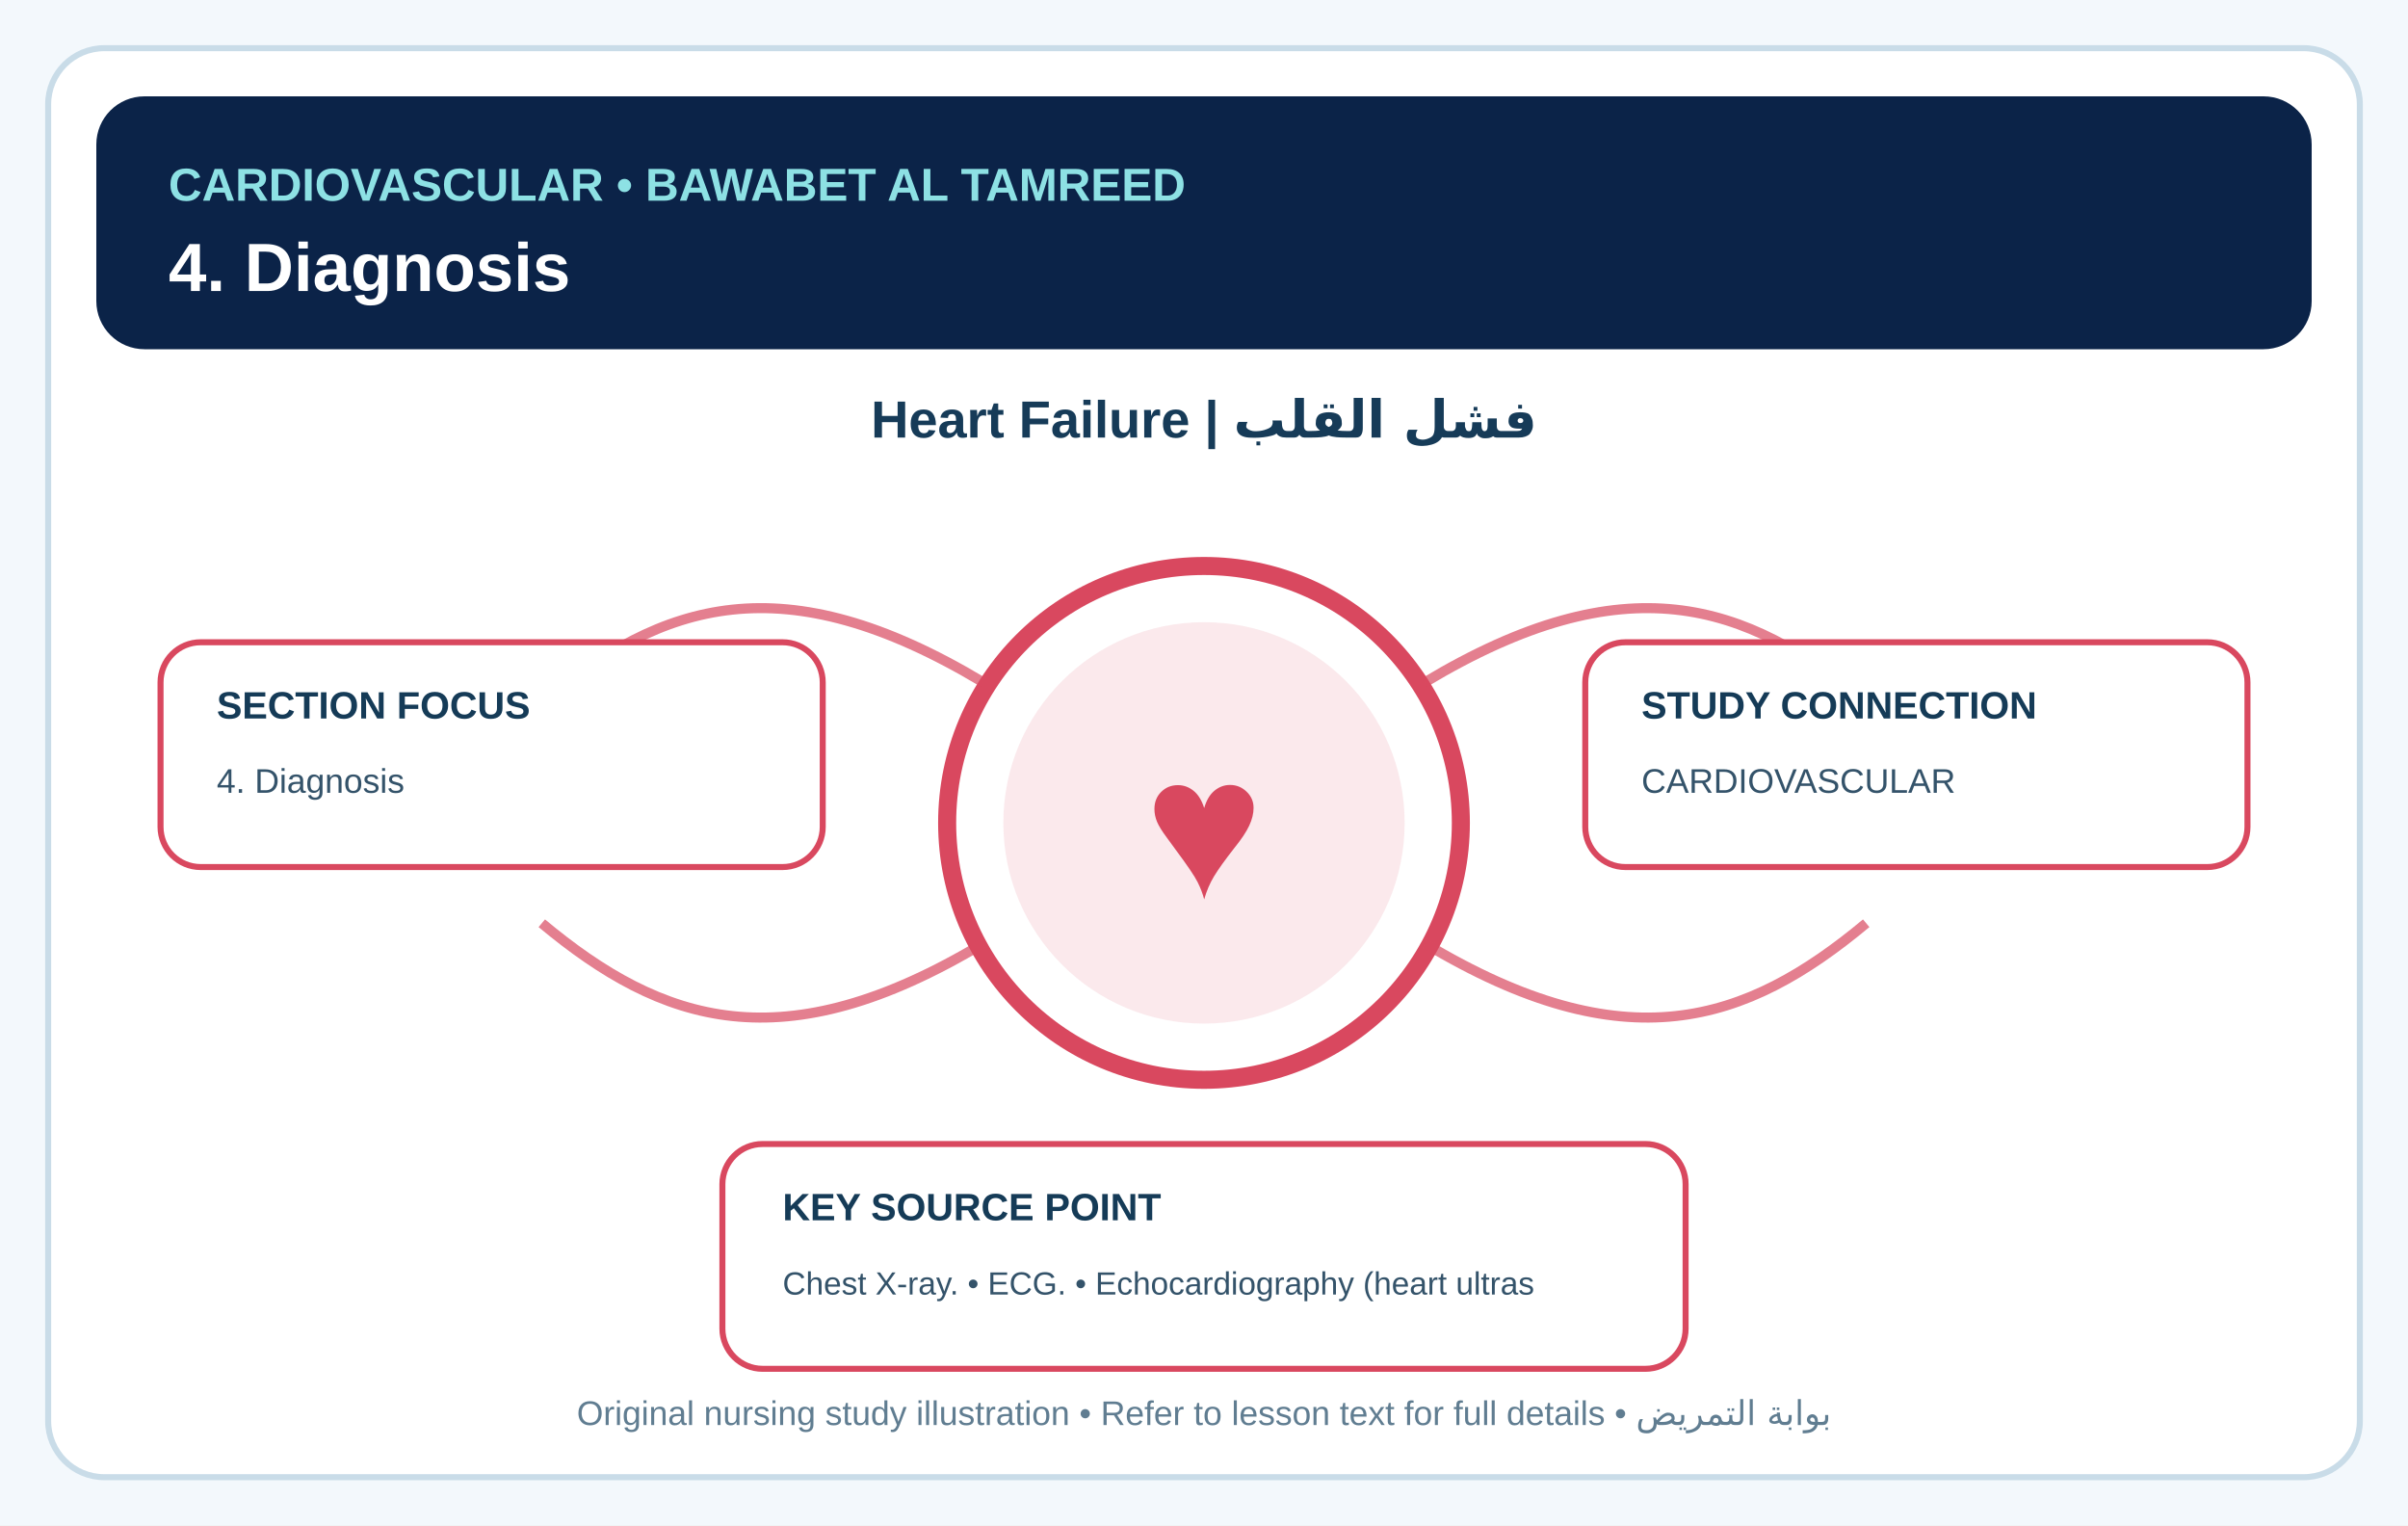
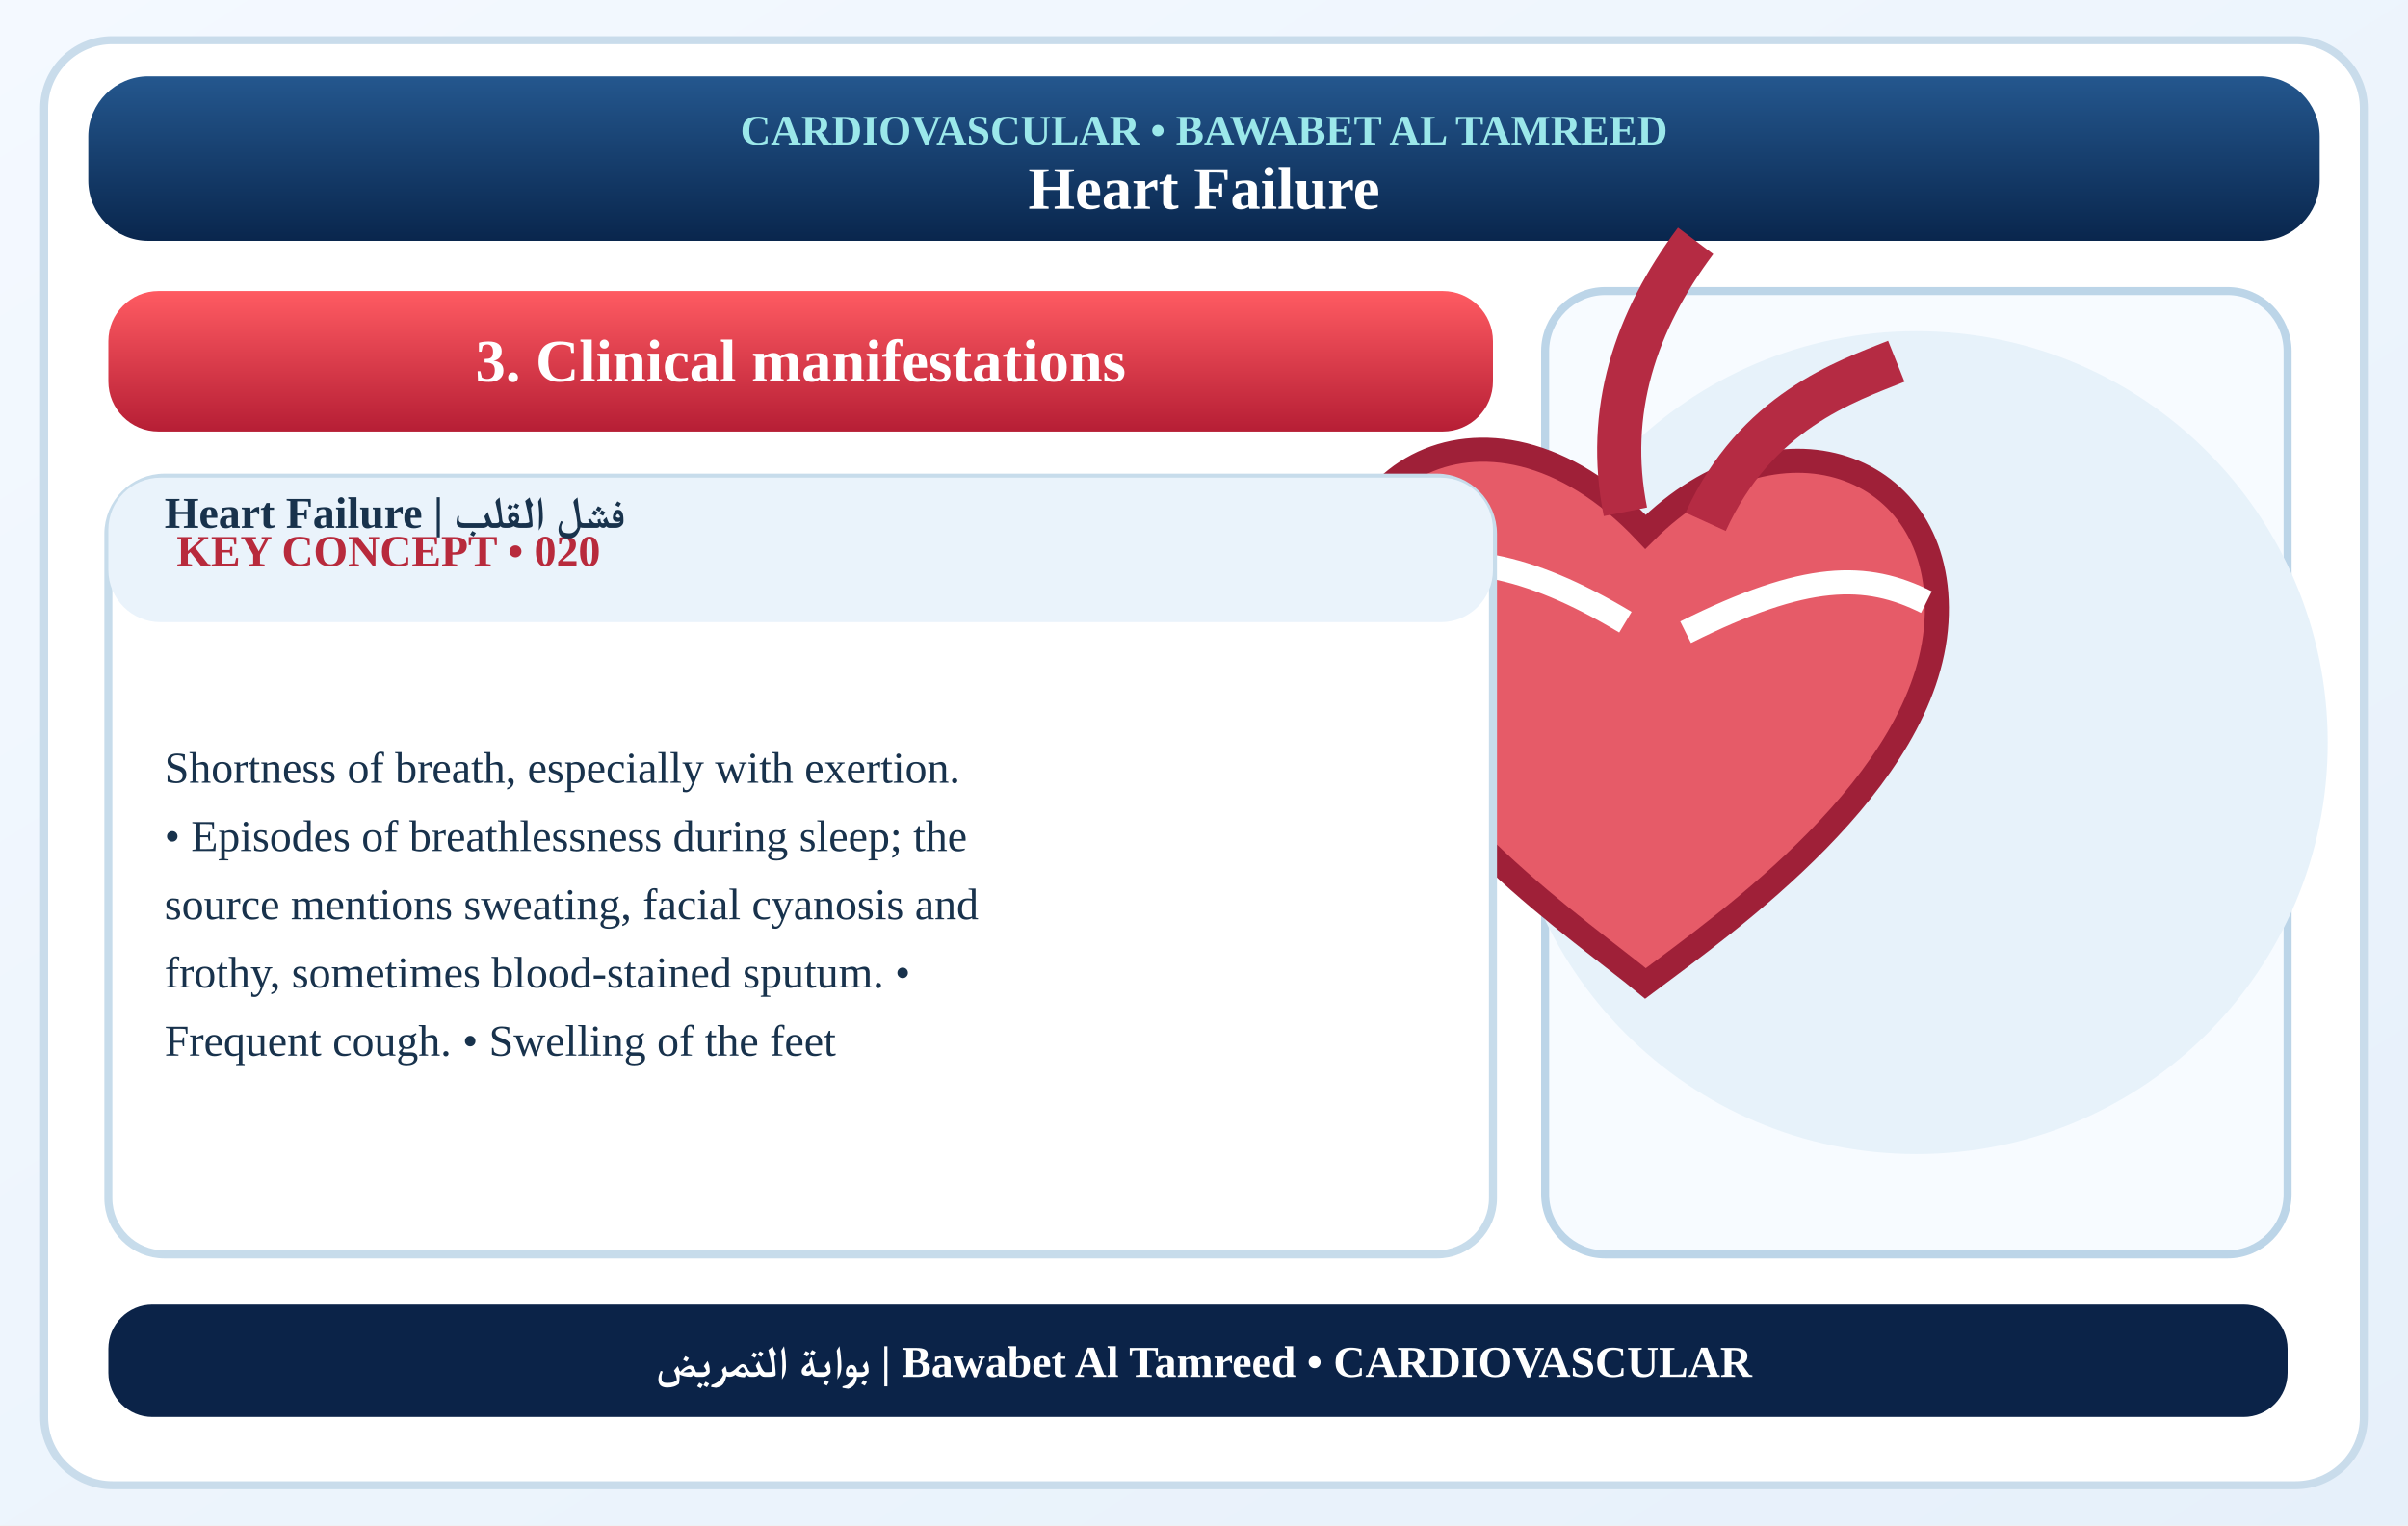
<svg xmlns="http://www.w3.org/2000/svg" width="1200" height="760" viewBox="0 0 1200 760">
-   <rect width="1200" height="760" fill="#f3f8fc" />
-   <rect x="24" y="24" width="1152" height="712" rx="28" fill="#fff" stroke="#c9dce8" stroke-width="3" />
-   <rect x="48" y="48" width="1104" height="126" rx="24" fill="#0b2348" />
-   <text x="84" y="100" fill="#8de1e4" font-family="Arial,sans-serif" font-size="23" font-weight="700">CARDIOVASCULAR • BAWABET AL TAMREED</text>
-   <text x="84" y="145" fill="#fff" font-family="Arial,sans-serif" font-size="34" font-weight="700">4. Diagnosis</text>
-   <text x="600" y="218" text-anchor="middle" fill="#163b58" font-family="Arial,sans-serif" font-size="26" font-weight="700">Heart Failure | فشل القلب</text>
-   <circle cx="600" cy="410" r="128" fill="#fff" stroke="#d9485f" stroke-width="9" />
-   <circle cx="600" cy="410" r="100" fill="#d9485f" opacity=".12" />
-   <text x="600" y="447" text-anchor="middle" fill="#d9485f" font-family="Arial,sans-serif" font-size="100" font-weight="700">♥</text>
-   <path d="M490 340 C390 280 330 300 270 350 M710 340 C810 280 870 300 930 350 M490 470 C390 530 330 510 270 460 M710 470 C810 530 870 510 930 460" fill="none" stroke="#d9485f" stroke-width="5" opacity=".7" />
-   <rect x="80" y="320" width="330" height="112" rx="20" fill="#fff" stroke="#d9485f" stroke-width="3" />
-   <text x="108" y="358" fill="#153b57" font-family="Arial,sans-serif" font-size="19" font-weight="700">SECTION FOCUS</text>
-   <text x="108" y="395" fill="#34536a" font-family="Arial,sans-serif" font-size="17">4. Diagnosis</text>
-   <rect x="790" y="320" width="330" height="112" rx="20" fill="#fff" stroke="#d9485f" stroke-width="3" />
-   <text x="818" y="358" fill="#153b57" font-family="Arial,sans-serif" font-size="19" font-weight="700">STUDY CONNECTION</text>
-   <text x="818" y="395" fill="#34536a" font-family="Arial,sans-serif" font-size="17">CARDIOVASCULAR</text>
-   <rect x="360" y="570" width="480" height="112" rx="20" fill="#fff" stroke="#d9485f" stroke-width="3" />
-   <text x="390" y="608" fill="#153b57" font-family="Arial,sans-serif" font-size="19" font-weight="700">KEY SOURCE POINT</text>
-   <text x="390" y="645" fill="#34536a" font-family="Arial,sans-serif" font-size="16">Chest X-ray. • ECG. • Echocardiography (heart ultras</text>
-   <text x="600" y="710" text-anchor="middle" fill="#607d91" font-family="Arial,sans-serif" font-size="17">Original nursing study illustration • Refer to lesson text for full details • بوابة التمريض</text>
+   <defs>
+     <linearGradient id="bg" x2="1" y2="1">
+       <stop stop-color="#f4f9ff" />
+       <stop offset="1" stop-color="#e6f0fa" />
+     </linearGradient>
+     <linearGradient id="navy" x2="0" y2="1">
+       <stop stop-color="#24578e" />
+       <stop offset="1" stop-color="#09264d" />
+     </linearGradient>
+     <linearGradient id="red" x2="0" y2="1">
+       <stop stop-color="#ff5b62" />
+       <stop offset="1" stop-color="#b61e35" />
+     </linearGradient>
+   </defs>
+   <rect width="1200" height="760" fill="url(#bg)" />
+   <rect x="22" y="20" width="1156" height="720" rx="34" fill="#fff" stroke="#c9dceb" stroke-width="4" />
+   <rect x="44" y="38" width="1112" height="82" rx="30" fill="url(#navy)" />
+   <text x="600" y="72" text-anchor="middle" font-size="21" font-weight="700" fill="#9be8ea">CARDIOVASCULAR • BAWABET AL TAMREED</text>
+   <text x="600" y="104" text-anchor="middle" font-size="30" font-weight="800" fill="#fff">Heart Failure</text>
+   <rect x="54" y="145" width="690" height="70" rx="25" fill="url(#red)" />
+   <text x="399" y="190" text-anchor="middle" font-size="30" font-weight="800" fill="#fff">3. Clinical manifestations</text>
+   <rect x="770" y="145" width="370" height="480" rx="30" fill="#f7fbff" stroke="#bcd5e8" stroke-width="4" />
+   <circle cx="955" cy="370" r="205" fill="#e7f2fa" />
+   <path d="M820 265 C740 180 645 240 675 330 C700 405 790 465 820 490 C860 460 960 390 965 310 C970 230 885 200 820 265Z" fill="#e65b68" stroke="#9f2038" stroke-width="12" />
+   <path d="M810 255 C800 205 815 160 845 120 M850 260 C875 205 920 190 945 180" fill="none" stroke="#b52b43" stroke-width="22" />
+   <path d="M810 310 C760 280 725 275 690 285 M840 315 C900 285 930 285 960 300" fill="none" stroke="#fff" stroke-width="12" />
+   <rect x="54" y="238" width="690" height="387" rx="28" fill="#fff" stroke="#c7dceb" stroke-width="4" />
+   <rect x="54" y="238" width="690" height="72" rx="26" fill="#eaf3fb" />
+   <text x="88" y="282" font-size="22" font-weight="800" fill="#b82a3c">KEY CONCEPT • 020</text>
+   <text x="82" y="263" font-size="22" font-weight="700" fill="#18324c">Heart Failure | فشل القلب</text>
+   <text x="82" y="390" font-size="22" fill="#18324c">Shortness of breath, especially with exertion.</text>
+   <text x="82" y="424" font-size="22" fill="#18324c">• Episodes of breathlessness during sleep; the</text>
+   <text x="82" y="458" font-size="22" fill="#18324c">source mentions sweating, facial cyanosis and</text>
+   <text x="82" y="492" font-size="22" fill="#18324c">frothy, sometimes blood-stained sputum. •</text>
+   <text x="82" y="526" font-size="22" fill="#18324c">Frequent cough. • Swelling of the feet</text>
+   <rect x="54" y="650" width="1086" height="56" rx="22" fill="#0b2348" />
+   <text x="600" y="686" text-anchor="middle" font-size="22" font-weight="700" fill="#fff">بوابة التمريض | Bawabet Al Tamreed • CARDIOVASCULAR</text>
</svg>
